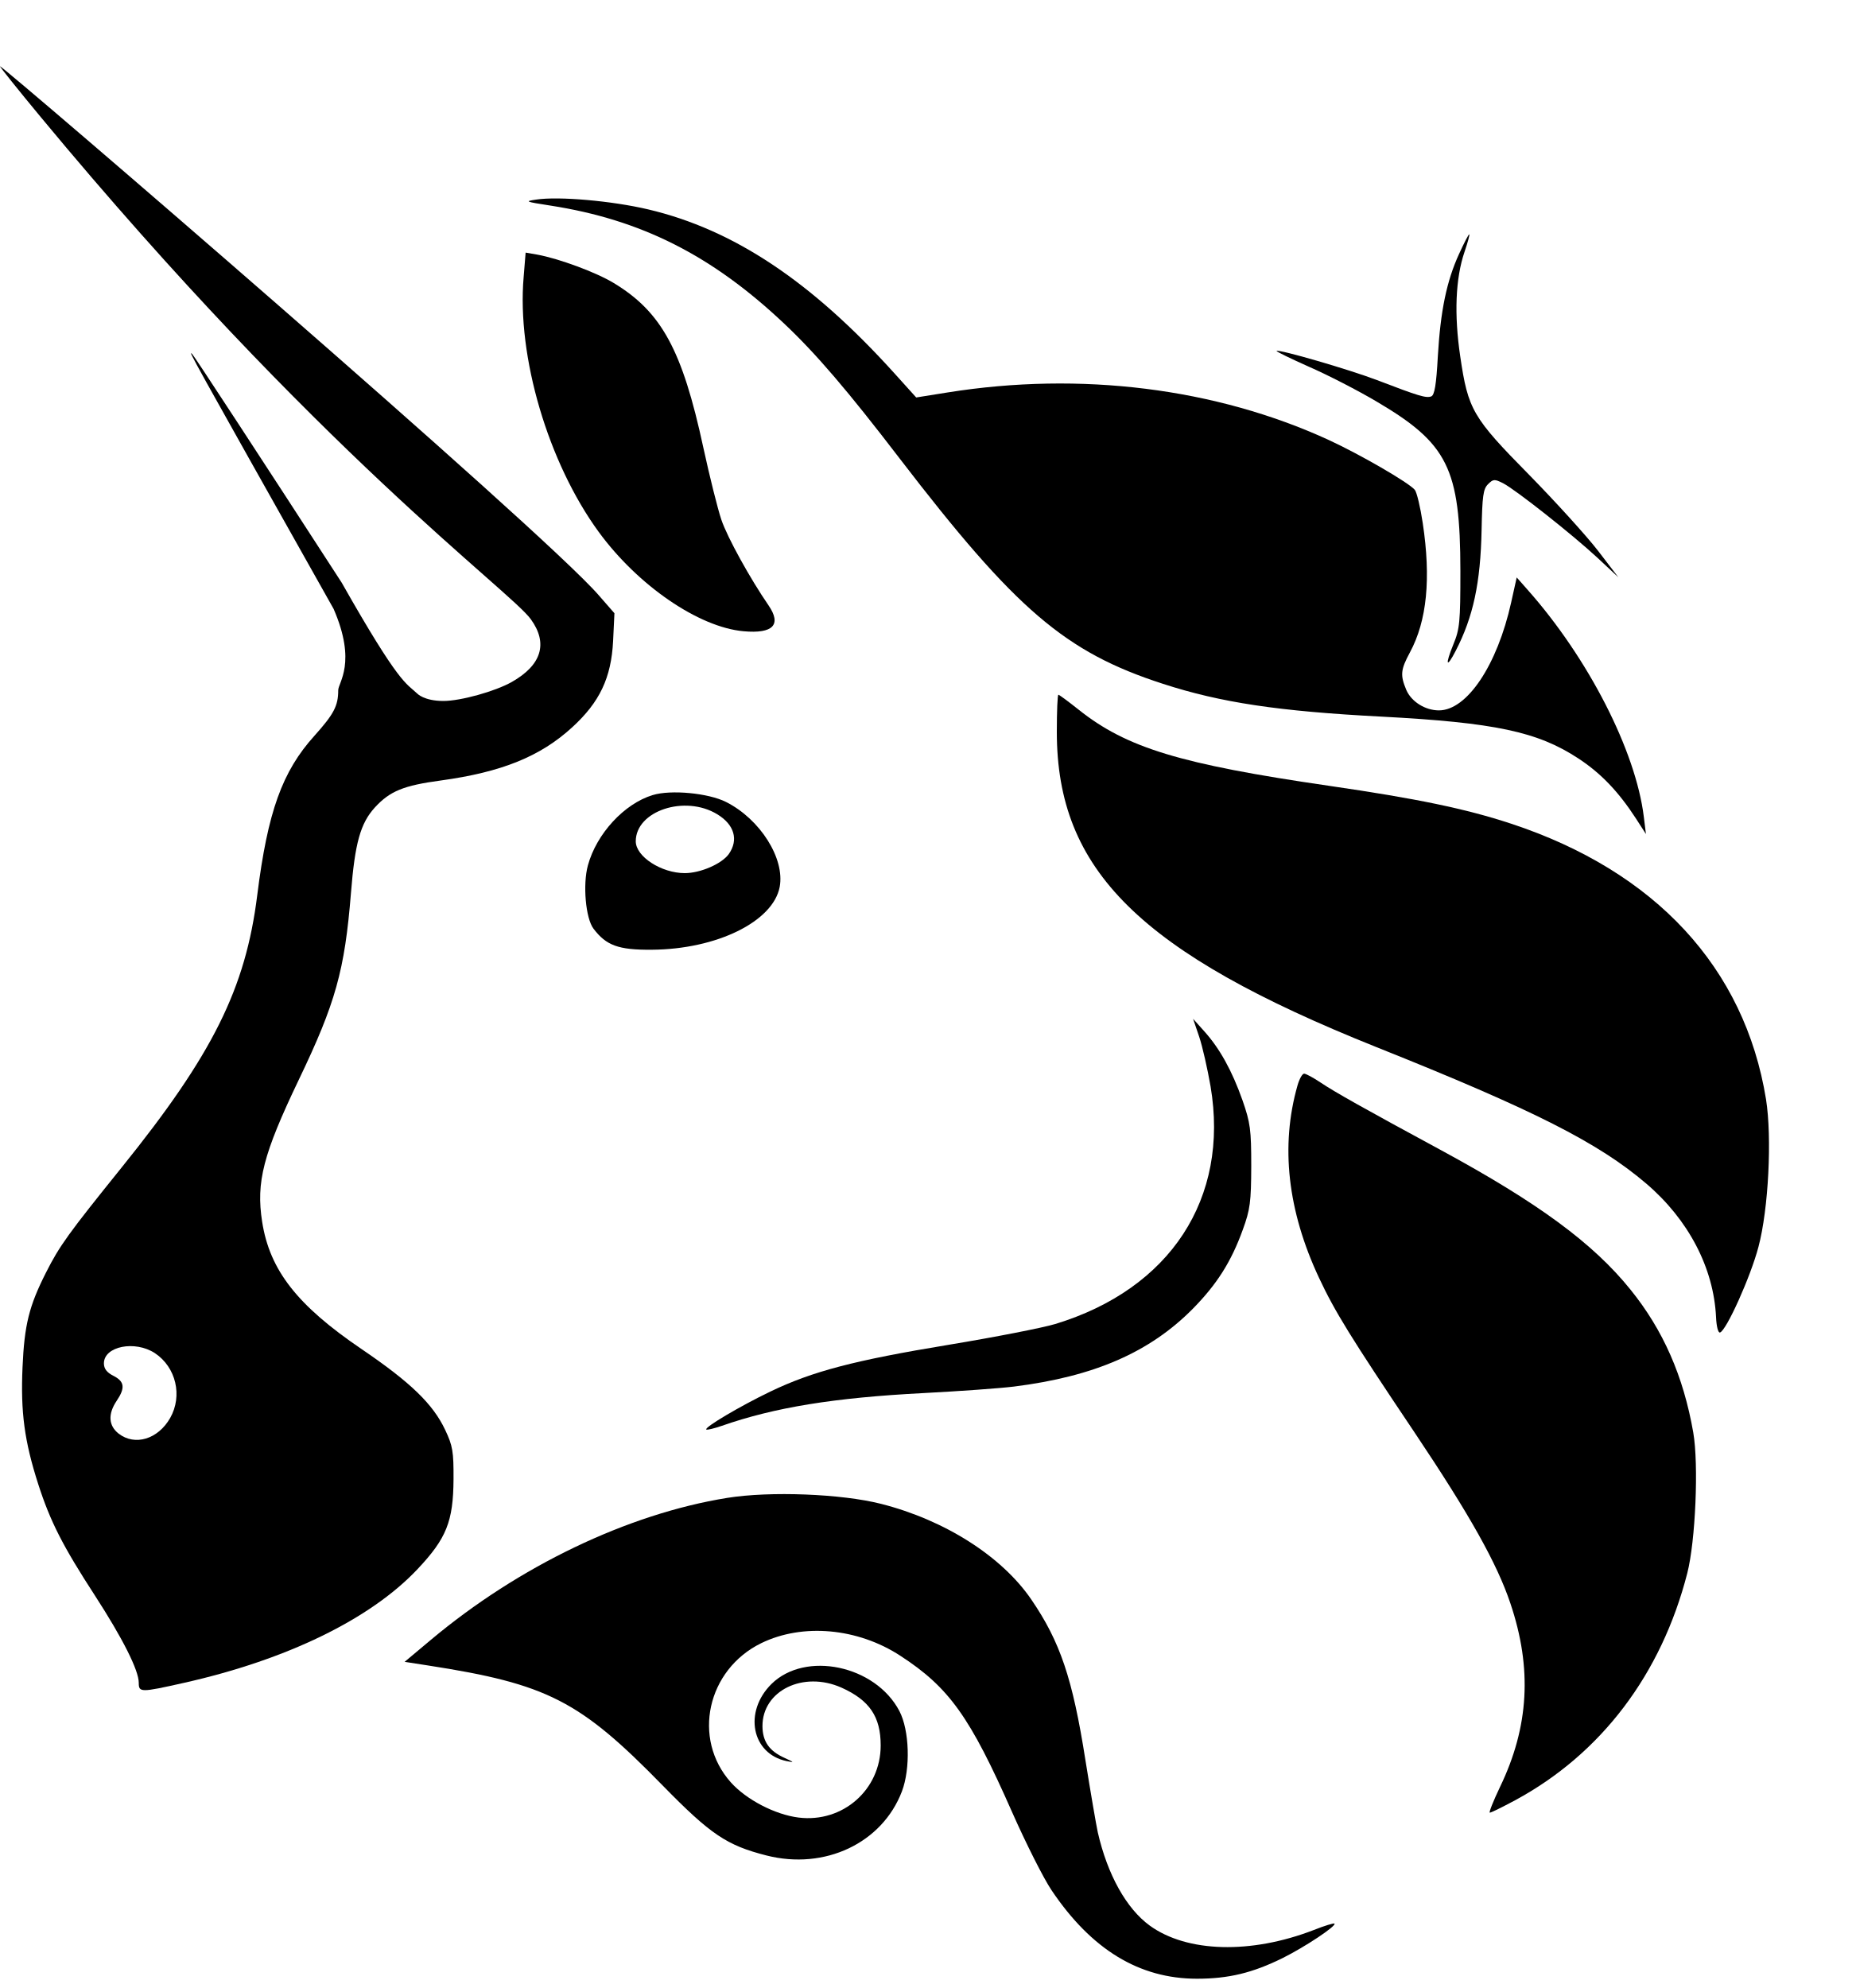
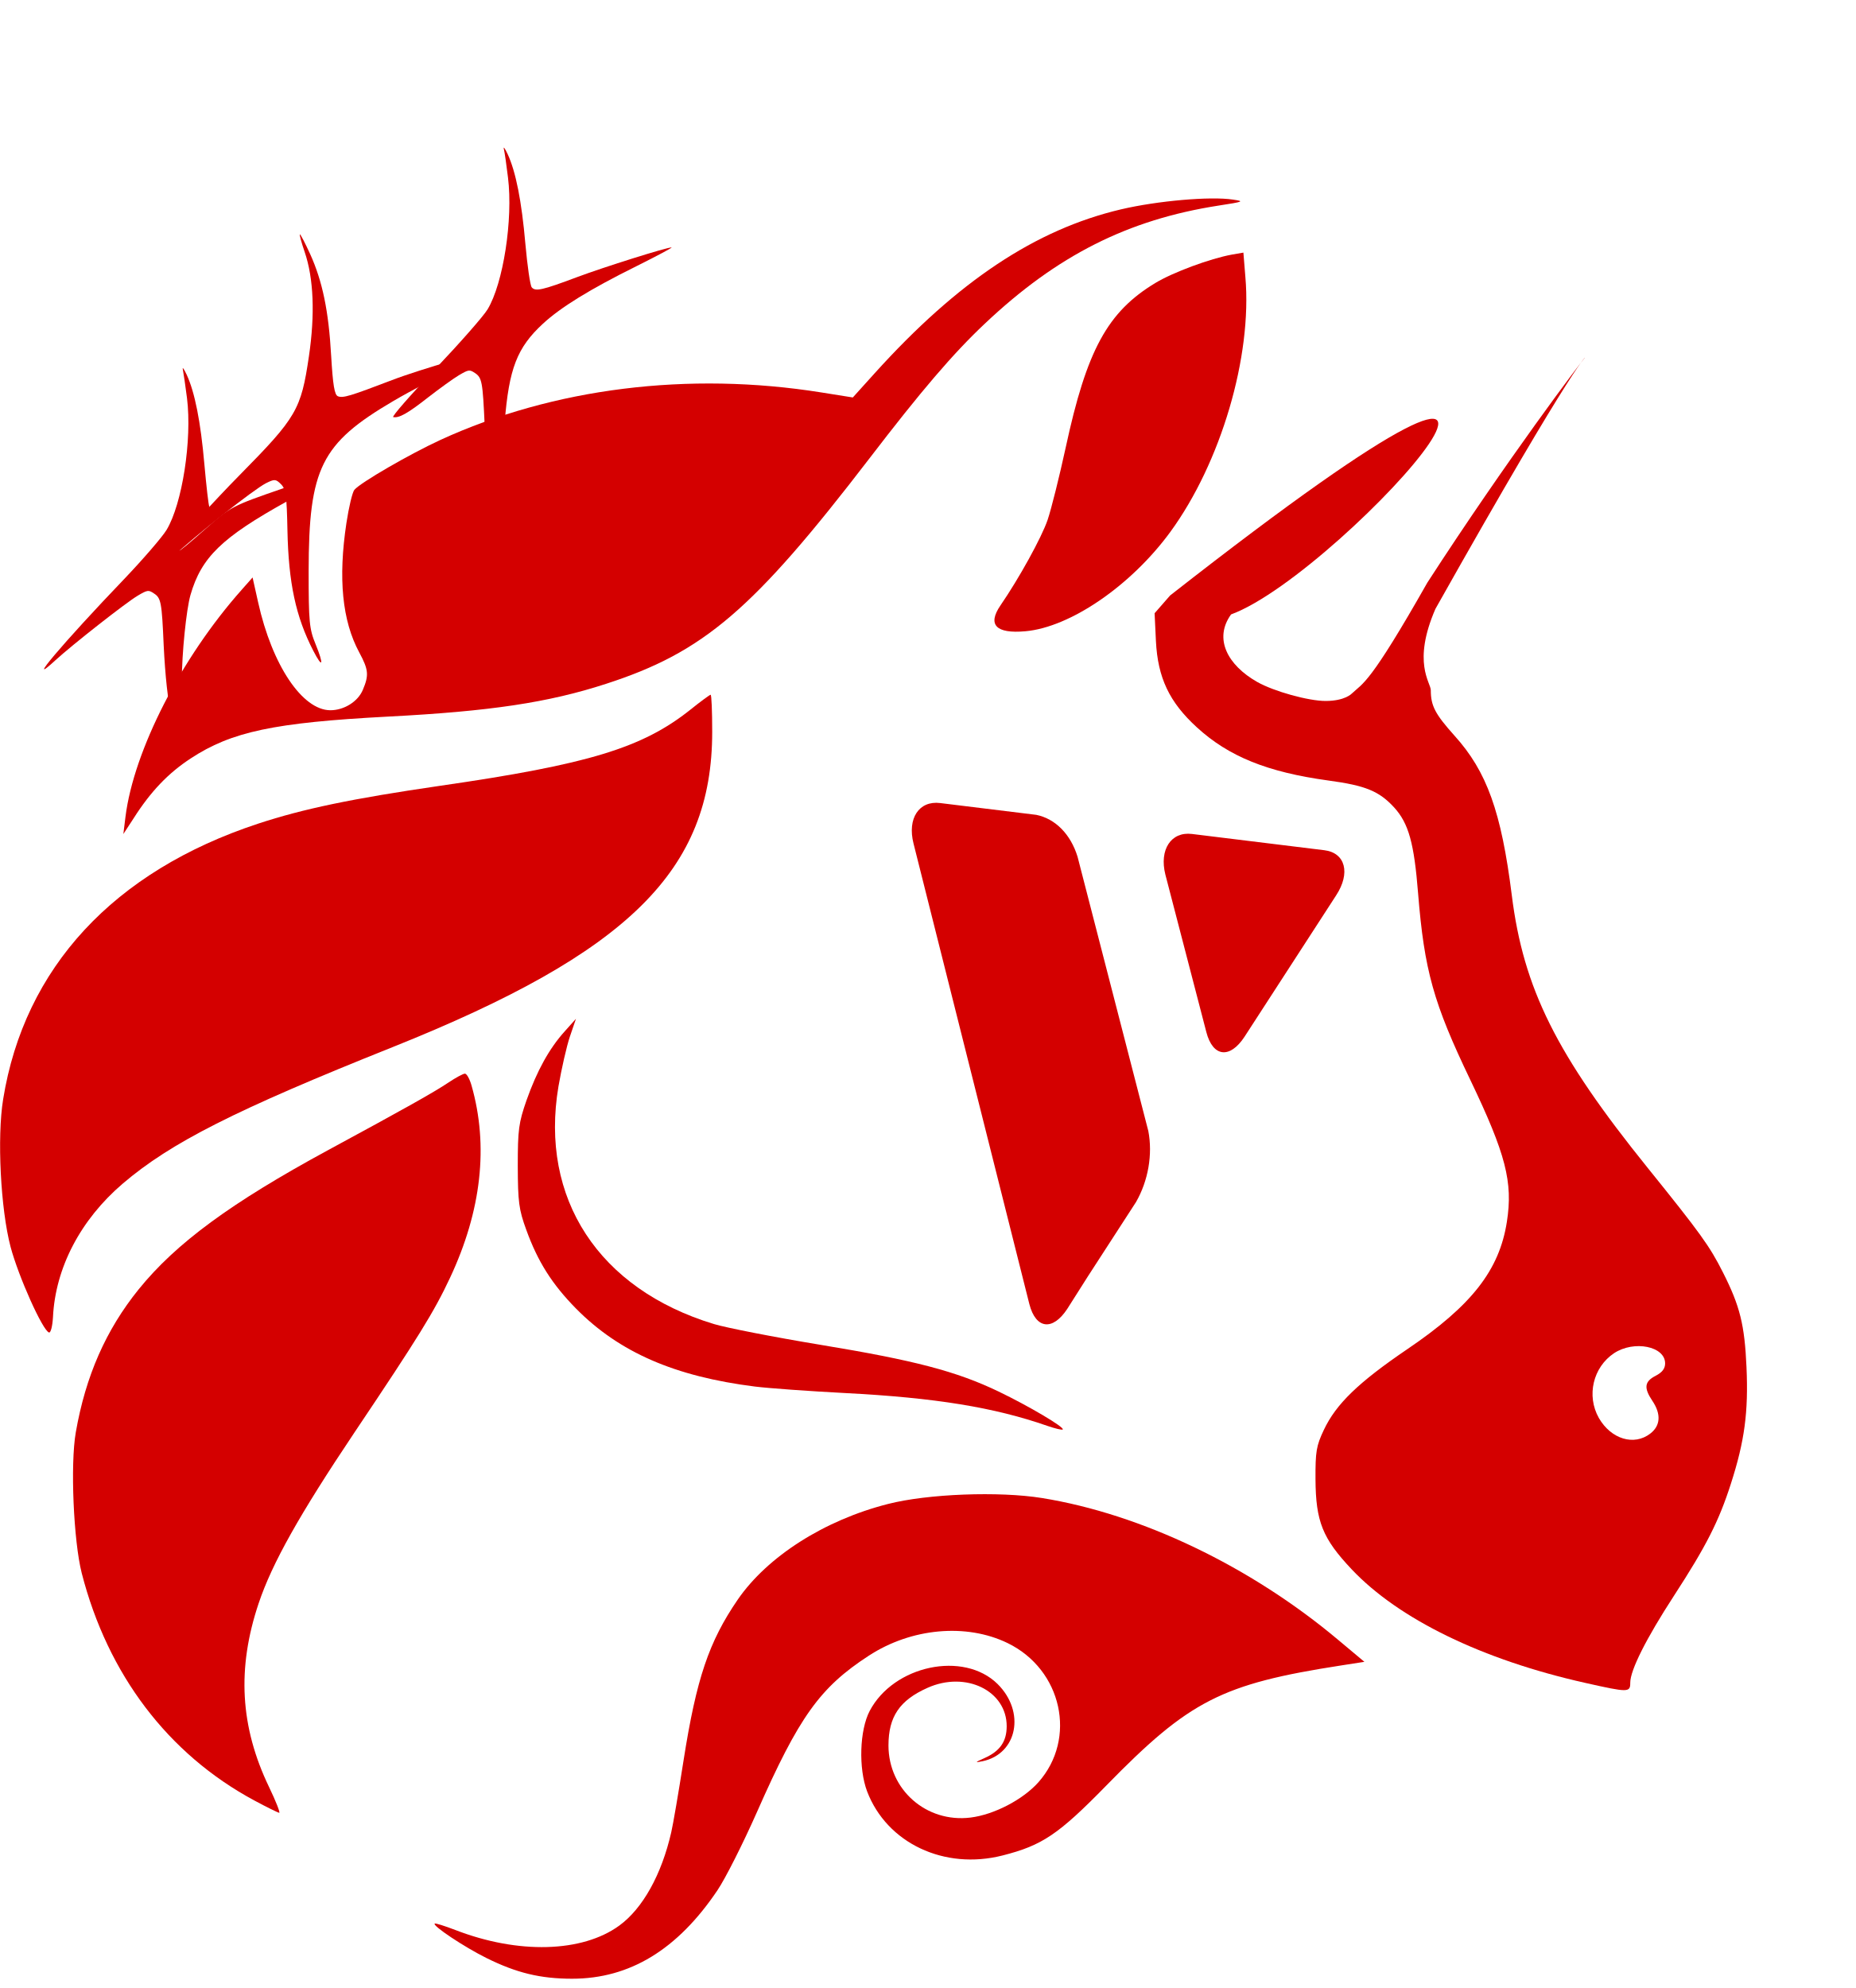
- <svg xmlns="http://www.w3.org/2000/svg" width="14" height="15" viewBox="0 0 14 15" fill="none">
-   <g style="mix-blend-mode:darken">
-     <path d="M4.152 1.551C3.964 1.522 3.956 1.519 4.045 1.506C4.214 1.48 4.615 1.515 4.891 1.58C5.535 1.732 6.121 2.122 6.747 2.815L6.913 2.999L7.151 2.961C8.153 2.801 9.172 2.928 10.024 3.319C10.259 3.427 10.629 3.641 10.675 3.696C10.69 3.714 10.717 3.827 10.735 3.947C10.798 4.365 10.767 4.684 10.638 4.923C10.568 5.053 10.564 5.094 10.611 5.206C10.649 5.294 10.753 5.36 10.857 5.36C11.069 5.36 11.297 5.019 11.402 4.546L11.444 4.357L11.527 4.451C11.983 4.965 12.342 5.665 12.403 6.163L12.419 6.293L12.343 6.175C12.211 5.972 12.078 5.833 11.908 5.722C11.602 5.521 11.279 5.452 10.422 5.407C9.648 5.367 9.21 5.301 8.776 5.16C8.037 4.921 7.665 4.602 6.787 3.458C6.397 2.949 6.157 2.668 5.917 2.442C5.372 1.927 4.837 1.657 4.152 1.551Z" fill="black" />
-     <path d="M10.849 2.686C10.869 2.346 10.915 2.121 11.009 1.916C11.046 1.835 11.08 1.768 11.086 1.768C11.091 1.768 11.075 1.828 11.05 1.901C10.982 2.101 10.971 2.373 11.018 2.69C11.077 3.092 11.111 3.15 11.539 3.584C11.739 3.788 11.972 4.045 12.057 4.155L12.211 4.356L12.057 4.212C11.869 4.037 11.436 3.695 11.341 3.646C11.277 3.614 11.267 3.614 11.228 3.653C11.191 3.689 11.184 3.743 11.179 3.999C11.171 4.398 11.116 4.654 10.984 4.91C10.913 5.048 10.902 5.019 10.966 4.862C11.014 4.746 11.019 4.694 11.019 4.308C11.018 3.533 10.925 3.346 10.382 3.027C10.245 2.946 10.018 2.829 9.878 2.768C9.739 2.706 9.628 2.652 9.632 2.648C9.647 2.633 10.177 2.787 10.39 2.868C10.708 2.99 10.76 3.005 10.799 2.991C10.824 2.981 10.837 2.906 10.849 2.686Z" fill="black" />
-     <path d="M4.517 4.013C4.136 3.491 3.899 2.69 3.951 2.091L3.966 1.906L4.053 1.921C4.217 1.951 4.498 2.055 4.63 2.135C4.991 2.353 5.148 2.64 5.307 3.378C5.354 3.594 5.415 3.839 5.443 3.922C5.488 4.055 5.66 4.366 5.799 4.568C5.899 4.714 5.833 4.783 5.611 4.763C5.272 4.733 4.813 4.418 4.517 4.013Z" fill="black" />
-     <path d="M10.386 7.901C8.602 7.187 7.974 6.567 7.974 5.522C7.974 5.368 7.979 5.242 7.986 5.242C7.992 5.242 8.061 5.293 8.139 5.355C8.501 5.643 8.906 5.766 10.027 5.929C10.688 6.025 11.059 6.102 11.402 6.215C12.49 6.574 13.164 7.302 13.325 8.294C13.371 8.583 13.344 9.123 13.268 9.408C13.209 9.633 13.026 10.039 12.978 10.054C12.964 10.059 12.951 10.008 12.948 9.938C12.93 9.566 12.74 9.203 12.422 8.931C12.06 8.622 11.575 8.376 10.386 7.901Z" fill="black" />
-     <path d="M9.134 8.197C9.111 8.065 9.073 7.896 9.048 7.822L9.002 7.687L9.087 7.782C9.204 7.912 9.296 8.079 9.375 8.302C9.434 8.472 9.441 8.522 9.441 8.798C9.44 9.069 9.433 9.126 9.377 9.279C9.29 9.52 9.182 9.69 9.001 9.874C8.675 10.204 8.256 10.386 7.651 10.462C7.546 10.475 7.24 10.497 6.971 10.511C6.292 10.546 5.845 10.619 5.444 10.759C5.386 10.779 5.335 10.791 5.329 10.786C5.313 10.77 5.587 10.608 5.812 10.5C6.13 10.347 6.447 10.264 7.157 10.147C7.508 10.089 7.87 10.018 7.962 9.99C8.83 9.726 9.277 9.043 9.134 8.197Z" fill="black" />
-     <path d="M9.952 9.641C9.715 9.135 9.66 8.646 9.79 8.19C9.804 8.141 9.826 8.101 9.84 8.101C9.853 8.101 9.909 8.131 9.964 8.168C10.073 8.241 10.292 8.364 10.876 8.68C11.604 9.075 12.02 9.38 12.302 9.73C12.549 10.035 12.702 10.384 12.776 10.808C12.818 11.049 12.793 11.628 12.731 11.87C12.535 12.634 12.08 13.234 11.431 13.584C11.336 13.635 11.251 13.677 11.241 13.677C11.232 13.678 11.267 13.59 11.318 13.483C11.537 13.029 11.562 12.588 11.396 12.097C11.295 11.796 11.089 11.429 10.673 10.808C10.189 10.087 10.071 9.895 9.952 9.641Z" fill="black" />
-     <path d="M3.25 12.374C3.913 11.818 4.736 11.423 5.487 11.302C5.81 11.25 6.349 11.271 6.648 11.347C7.128 11.469 7.558 11.742 7.781 12.068C7.999 12.387 8.093 12.664 8.19 13.282C8.229 13.525 8.271 13.77 8.283 13.825C8.356 14.145 8.499 14.401 8.675 14.529C8.956 14.733 9.439 14.746 9.914 14.562C9.994 14.53 10.064 14.509 10.069 14.514C10.086 14.531 9.847 14.69 9.678 14.774C9.451 14.886 9.271 14.93 9.031 14.93C8.596 14.93 8.235 14.71 7.934 14.262C7.874 14.173 7.741 13.909 7.637 13.674C7.319 12.953 7.162 12.733 6.793 12.493C6.471 12.283 6.056 12.246 5.744 12.398C5.335 12.598 5.22 13.118 5.514 13.448C5.631 13.579 5.848 13.692 6.026 13.714C6.359 13.755 6.645 13.504 6.645 13.17C6.645 12.953 6.561 12.829 6.35 12.734C6.061 12.605 5.752 12.756 5.753 13.025C5.754 13.14 5.804 13.212 5.92 13.264C5.994 13.298 5.996 13.3 5.935 13.288C5.671 13.233 5.609 12.916 5.821 12.706C6.077 12.454 6.605 12.565 6.786 12.91C6.862 13.055 6.871 13.343 6.805 13.517C6.656 13.907 6.223 14.112 5.783 14C5.484 13.924 5.362 13.842 5.001 13.473C4.374 12.831 4.131 12.706 3.227 12.566L3.053 12.539L3.25 12.374Z" fill="black" />
-     <path fill-rule="evenodd" clip-rule="evenodd" d="M0.308 0.884C2.402 3.41 3.845 4.452 4.005 4.672C4.137 4.854 4.087 5.018 3.861 5.146C3.735 5.217 3.475 5.289 3.346 5.289C3.199 5.289 3.148 5.233 3.148 5.233C3.063 5.153 3.015 5.167 2.578 4.396C1.972 3.46 1.464 2.684 1.45 2.671C1.418 2.641 1.419 2.642 2.517 4.594C2.694 5.001 2.552 5.15 2.552 5.208C2.552 5.326 2.519 5.388 2.373 5.551C2.129 5.821 2.02 6.125 1.941 6.754C1.853 7.459 1.605 7.957 0.917 8.81C0.515 9.309 0.449 9.4 0.347 9.602C0.219 9.855 0.184 9.997 0.17 10.316C0.155 10.655 0.184 10.873 0.288 11.197C0.379 11.48 0.474 11.666 0.717 12.04C0.926 12.363 1.047 12.603 1.047 12.697C1.047 12.771 1.061 12.771 1.386 12.698C2.163 12.524 2.794 12.217 3.149 11.841C3.369 11.608 3.42 11.48 3.422 11.161C3.423 10.953 3.416 10.909 3.359 10.789C3.267 10.594 3.099 10.431 2.728 10.179C2.243 9.85 2.035 9.584 1.978 9.219C1.931 8.919 1.986 8.708 2.254 8.148C2.532 7.569 2.601 7.322 2.648 6.739C2.678 6.362 2.719 6.213 2.828 6.093C2.942 5.969 3.044 5.927 3.326 5.889C3.785 5.826 4.077 5.708 4.317 5.488C4.525 5.298 4.612 5.114 4.626 4.837L4.636 4.627L4.519 4.493C4.098 4.004 0.026 0.5 0 0.5C-0.005 0.5 0.133 0.673 0.308 0.884ZM1.284 10.699C1.379 10.531 1.328 10.316 1.169 10.21C1.018 10.111 0.784 10.158 0.784 10.287C0.784 10.327 0.806 10.356 0.856 10.381C0.94 10.424 0.946 10.472 0.88 10.57C0.813 10.67 0.819 10.757 0.895 10.817C1.018 10.912 1.192 10.86 1.284 10.699Z" fill="black" />
-     <path fill-rule="evenodd" clip-rule="evenodd" d="M4.925 5.999C4.71 6.064 4.501 6.291 4.436 6.529C4.396 6.674 4.419 6.929 4.478 7.007C4.574 7.134 4.666 7.168 4.917 7.166C5.407 7.163 5.833 6.954 5.883 6.692C5.923 6.478 5.736 6.181 5.478 6.051C5.345 5.984 5.062 5.957 4.925 5.999ZM5.499 6.444C5.574 6.337 5.541 6.222 5.412 6.144C5.168 5.995 4.797 6.118 4.797 6.348C4.797 6.463 4.99 6.588 5.167 6.588C5.285 6.588 5.446 6.518 5.499 6.444Z" fill="black" />
+ <svg xmlns="http://www.w3.org/2000/svg" width="14" height="15" viewBox="0 0 14 15" fill="none" version="1.1" id="svg22">
+   <defs id="defs26" />
+   <g style="mix-blend-mode:darken;fill:#d40000;fill-opacity:1" id="g20" transform="matrix(-1,0,0,1,13.34776,0)">
+     <path d="M 4.152,1.551 C 3.964,1.522 3.956,1.519 4.045,1.506 4.214,1.48 4.615,1.515 4.891,1.58 5.535,1.732 6.121,2.122 6.747,2.815 l 0.166,0.184 0.238,-0.038 C 8.153,2.801 9.172,2.928 10.024,3.319 c 0.234,0.108 0.604,0.322 0.65,0.377 0.015,0.018 0.042,0.131 0.06,0.251 0.063,0.417 0.032,0.737 -0.097,0.976 -0.07,0.13 -0.074,0.171 -0.027,0.282 0.037,0.089 0.142,0.154 0.245,0.154 0.212,-2.9e-4 0.44,-0.341 0.545,-0.814 l 0.042,-0.188 0.083,0.094 c 0.456,0.513 0.814,1.214 0.876,1.712 l 0.016,0.13 -0.077,-0.118 C 12.211,5.972 12.078,5.833 11.908,5.722 11.602,5.521 11.279,5.452 10.422,5.407 9.648,5.367 9.21,5.301 8.776,5.16 8.037,4.921 7.665,4.602 6.787,3.458 6.397,2.949 6.157,2.668 5.917,2.442 5.372,1.927 4.837,1.657 4.152,1.551 Z" fill="#000000" id="path2" style="fill:#d40000;fill-opacity:1" />
+     <path d="m 10.849,2.686 c 0.019,-0.341 0.066,-0.565 0.159,-0.77 0.037,-0.081 0.072,-0.148 0.077,-0.148 0.005,0 -0.011,0.06 -0.036,0.133 -0.068,0.199 -0.079,0.471 -0.032,0.788 0.059,0.402 0.093,0.46 0.521,0.894 0.201,0.204 0.434,0.461 0.518,0.571 L 12.211,4.356 12.057,4.212 C 11.869,4.037 11.436,3.695 11.341,3.646 11.277,3.614 11.267,3.614 11.228,3.653 11.191,3.689 11.184,3.743 11.179,3.999 11.171,4.398 11.116,4.654 10.984,4.91 10.913,5.048 10.902,5.019 10.966,4.862 11.014,4.746 11.019,4.694 11.019,4.308 11.018,3.533 10.925,3.346 10.382,3.027 10.245,2.946 10.018,2.829 9.878,2.768 9.739,2.706 9.628,2.652 9.632,2.648 c 0.015,-0.015 0.545,0.138 0.758,0.22 0.317,0.121 0.369,0.137 0.408,0.122 0.026,-0.01 0.038,-0.085 0.051,-0.304 z" fill="#000000" id="path4" style="fill:#d40000;fill-opacity:1" />
+     <path d="M 4.517,4.013 C 4.136,3.491 3.899,2.69 3.951,2.091 L 3.966,1.906 4.053,1.921 C 4.217,1.951 4.498,2.055 4.63,2.135 4.991,2.353 5.148,2.64 5.307,3.378 5.354,3.594 5.415,3.839 5.443,3.922 5.488,4.055 5.66,4.366 5.799,4.568 5.899,4.714 5.833,4.783 5.611,4.763 5.272,4.733 4.813,4.418 4.517,4.013 Z" fill="#000000" id="path6" style="fill:#d40000;fill-opacity:1" />
+     <path d="M 10.386,7.901 C 8.602,7.187 7.974,6.567 7.974,5.522 c 0,-0.154 0.005,-0.28 0.012,-0.28 0.006,0 0.076,0.051 0.153,0.113 0.362,0.288 0.767,0.412 1.888,0.574 0.66,0.096 1.031,0.173 1.374,0.286 1.089,0.359 1.763,1.087 1.923,2.079 0.047,0.288 0.019,0.829 -0.056,1.114 -0.06,0.225 -0.242,0.631 -0.29,0.646 -0.013,0.004 -0.026,-0.047 -0.03,-0.116 C 12.93,9.566 12.74,9.203 12.422,8.931 12.06,8.622 11.575,8.376 10.386,7.901 Z" fill="#000000" id="path8" style="fill:#d40000;fill-opacity:1" />
+     <path d="M 9.134,8.197 C 9.111,8.065 9.073,7.896 9.048,7.822 L 9.002,7.687 9.087,7.782 C 9.204,7.912 9.296,8.079 9.375,8.302 9.434,8.472 9.441,8.522 9.441,8.798 9.44,9.069 9.433,9.126 9.377,9.279 9.29,9.52 9.182,9.69 9.001,9.874 8.675,10.204 8.256,10.386 7.651,10.462 7.546,10.475 7.24,10.497 6.971,10.511 6.292,10.546 5.845,10.619 5.444,10.759 5.386,10.779 5.335,10.791 5.329,10.786 5.313,10.77 5.587,10.608 5.812,10.5 6.13,10.347 6.447,10.264 7.157,10.147 7.508,10.089 7.87,10.018 7.962,9.99 8.83,9.726 9.277,9.043 9.134,8.197 Z" fill="#000000" id="path10" style="fill:#d40000;fill-opacity:1" />
+     <path d="M 9.952,9.641 C 9.715,9.135 9.66,8.646 9.79,8.19 9.804,8.141 9.826,8.101 9.84,8.101 c 0.013,0 0.069,0.03 0.124,0.067 0.109,0.073 0.328,0.196 0.912,0.512 0.728,0.395 1.144,0.7 1.426,1.049 0.247,0.306 0.4,0.654 0.474,1.079 0.042,0.24 0.017,0.819 -0.045,1.062 -0.196,0.764 -0.651,1.364 -1.3,1.714 -0.095,0.051 -0.18,0.093 -0.19,0.094 -0.009,2e-4 0.025,-0.087 0.077,-0.195 0.218,-0.454 0.243,-0.895 0.078,-1.386 C 11.295,11.796 11.089,11.429 10.673,10.808 10.189,10.087 10.071,9.895 9.952,9.641 Z" fill="#000000" id="path12" style="fill:#d40000;fill-opacity:1" />
+     <path d="m 3.25,12.374 c 0.662,-0.556 1.486,-0.95 2.236,-1.071 0.323,-0.052 0.862,-0.032 1.162,0.045 0.48,0.122 0.909,0.396 1.133,0.721 0.218,0.318 0.312,0.596 0.409,1.213 0.038,0.244 0.08,0.488 0.093,0.543 0.073,0.32 0.216,0.576 0.392,0.704 0.28,0.204 0.763,0.217 1.238,0.033 0.081,-0.031 0.151,-0.053 0.155,-0.048 0.017,0.017 -0.222,0.176 -0.391,0.26 C 9.451,14.886 9.271,14.93 9.031,14.93 8.596,14.93 8.235,14.71 7.934,14.262 7.874,14.173 7.741,13.909 7.637,13.674 7.319,12.953 7.162,12.733 6.793,12.493 6.471,12.283 6.056,12.246 5.744,12.398 c -0.41,0.2 -0.524,0.72 -0.231,1.05 0.117,0.131 0.334,0.244 0.512,0.266 0.333,0.041 0.619,-0.21 0.619,-0.544 0,-0.217 -0.084,-0.341 -0.295,-0.435 -0.288,-0.129 -0.598,0.022 -0.597,0.291 6.4e-4,0.115 0.051,0.187 0.167,0.239 0.074,0.033 0.076,0.036 0.015,0.024 C 5.671,13.233 5.609,12.916 5.821,12.706 6.077,12.454 6.605,12.565 6.786,12.91 6.862,13.055 6.871,13.343 6.805,13.517 6.656,13.907 6.223,14.112 5.783,14 5.484,13.924 5.362,13.842 5.001,13.473 4.374,12.831 4.131,12.706 3.227,12.566 L 3.053,12.539 Z" fill="#000000" id="path14" style="fill:#d40000;fill-opacity:1" />
+     <path fill-rule="evenodd" clip-rule="evenodd" d="M 4.059,4.636 C 4.191,4.818 4.087,5.018 3.861,5.146 3.735,5.217 3.475,5.289 3.346,5.289 3.199,5.289 3.148,5.233 3.148,5.233 3.063,5.153 3.015,5.167 2.578,4.396 1.972,3.46 1.41,2.72 1.396,2.707 1.364,2.677 1.419,2.642 2.517,4.594 2.694,5.001 2.552,5.15 2.552,5.208 2.552,5.326 2.519,5.388 2.373,5.551 2.129,5.821 2.02,6.125 1.941,6.754 1.853,7.459 1.605,7.957 0.917,8.81 0.515,9.309 0.449,9.4 0.347,9.602 0.219,9.855 0.184,9.997 0.17,10.316 c -0.015,0.338 0.014,0.557 0.118,0.88 0.091,0.283 0.186,0.47 0.429,0.844 0.21,0.323 0.33,0.562 0.33,0.656 0,0.075 0.014,0.075 0.339,0.002 0.777,-0.174 1.408,-0.481 1.763,-0.857 0.22,-0.233 0.271,-0.361 0.273,-0.68 C 3.423,10.953 3.416,10.909 3.359,10.789 3.267,10.594 3.099,10.431 2.728,10.179 2.243,9.85 2.035,9.584 1.978,9.219 1.931,8.919 1.986,8.708 2.254,8.148 2.532,7.569 2.601,7.322 2.648,6.739 2.678,6.362 2.719,6.213 2.828,6.093 2.942,5.969 3.044,5.927 3.326,5.889 3.785,5.826 4.077,5.708 4.317,5.488 4.525,5.298 4.612,5.114 4.626,4.837 L 4.636,4.627 4.519,4.493 C 0.788,1.57 3.195,4.318 4.059,4.636 Z M 1.284,10.699 C 1.379,10.531 1.328,10.316 1.169,10.21 1.018,10.111 0.784,10.158 0.784,10.287 c 0,0.04 0.022,0.068 0.072,0.094 0.084,0.043 0.09,0.091 0.024,0.189 -0.067,0.1 -0.061,0.187 0.015,0.246 0.123,0.096 0.297,0.043 0.389,-0.117 z" fill="#000000" id="path16" style="fill:#d40000;fill-opacity:1" />
  </g>
+   <g style="fill:#d40000" transform="matrix(0.02843456,0.015408,-0.01537846,0.04329991,-0.6742119,-6.871518)" id="g916">
+     <path style="fill:#d40000;fill-opacity:1;stroke-width:0.543" class="st1" d="m 441.881,181.31 c 3.406,3.128 7.36,2.085 8.855,-2.335 l 9.213,-27.912 c 1.495,-4.421 -1.289,-6.971 -6.19,-5.679 l -30.742,8.107 c -4.845,1.278 -6.071,4.886 -2.721,8.028 z m -17.876,53.772 c 3.406,3.128 7.304,2.1 8.799,-2.32 l 2.014,-6.359 4.839,-14.68 c 1.044,-4.09 -0.024,-8.311 -2.879,-11.373 l -37.421,-34.474 c -3.305,-2.731 -7.911,-3.794 -12.485,-2.853 l -22.333,5.889 c -4.901,1.292 -6.139,4.851 -2.721,8.028 z" id="path914" />
+   </g>
+   <rect style="fill:#000000;fill-opacity:0" id="rect863" width="6.831" height="1.988" x="6.777" y="0.651" />
+   <rect style="fill:#000000;fill-opacity:0" id="rect865" width="2.982" height="1.88" x="10.319" y="0.398" />
+   <rect style="fill:#000000;fill-opacity:0;stroke-width:2.732" id="rect867" width="2.458" height="1.627" x="10.97" y="1.518" />
+   <rect style="fill:#000000;fill-opacity:0" id="rect871" width="2.024" height="3.578" x="4.572" y="2.892" />
+   <rect style="fill:#000000;fill-opacity:0" id="rect873" width="3.054" height="1.211" x="4.373" y="0.416" />
+   <path style="fill:#000000;fill-opacity:0;stroke-width:0.018" d="m 12.114,12.723 c -0.03,-0.008 -0.131,-0.033 -0.226,-0.055 -0.532,-0.125 -1.04,-0.338 -1.382,-0.582 -0.213,-0.151 -0.423,-0.374 -0.5,-0.53 -0.061,-0.125 -0.061,-0.125 -0.061,-0.387 0,-0.263 4.6e-6,-0.263 0.062,-0.389 0.081,-0.164 0.247,-0.328 0.553,-0.546 0.531,-0.377 0.712,-0.584 0.791,-0.901 C 11.441,8.977 11.4,8.785 11.094,8.123 10.827,7.546 10.773,7.353 10.713,6.769 10.667,6.325 10.633,6.207 10.512,6.079 10.398,5.96 10.316,5.927 9.991,5.874 9.526,5.798 9.233,5.669 9,5.437 8.815,5.251 8.726,5.025 8.726,4.731 8.726,4.634 8.731,4.622 8.808,4.532 8.997,4.313 9.839,3.549 11.184,2.375 c 1.181,-1.031 2.041,-1.768 2.051,-1.758 0.008,0.008 -0.442,0.549 -0.765,0.919 -0.855,0.979 -1.731,1.861 -2.767,2.786 -0.378,0.337 -0.434,0.406 -0.434,0.54 -3.034e-4,0.107 0.048,0.182 0.166,0.26 0.155,0.102 0.355,0.161 0.549,0.163 l 0.164,0.001 0.085,-0.069 c 0.088,-0.072 0.27,-0.334 0.448,-0.645 0.13,-0.227 0.995,-1.556 1.005,-1.546 0.004,0.004 -0.189,0.359 -0.429,0.787 -0.241,0.428 -0.453,0.825 -0.473,0.882 -0.047,0.136 -0.06,0.283 -0.034,0.383 0.012,0.045 0.028,0.119 0.036,0.165 0.02,0.11 0.05,0.163 0.172,0.304 0.248,0.287 0.353,0.57 0.433,1.166 0.106,0.782 0.334,1.236 1.112,2.205 0.287,0.357 0.396,0.514 0.491,0.702 0.144,0.287 0.165,0.39 0.166,0.816 5.6e-4,0.349 -0.001,0.369 -0.056,0.57 -0.104,0.383 -0.182,0.55 -0.495,1.049 -0.2,0.32 -0.297,0.508 -0.315,0.614 -0.011,0.066 -0.016,0.071 -0.069,0.07 -0.031,-8.96e-4 -0.082,-0.008 -0.111,-0.016 z m 0.287,-1.869 c 0.124,-0.052 0.151,-0.161 0.073,-0.295 -0.053,-0.091 -0.047,-0.13 0.027,-0.174 0.059,-0.035 0.082,-0.084 0.064,-0.139 -0.033,-0.105 -0.291,-0.123 -0.415,-0.028 -0.221,0.169 -0.162,0.565 0.095,0.643 0.071,0.021 0.089,0.021 0.156,-0.007 z" id="path875" />
+   <path style="fill:#000000;fill-opacity:0;stroke-width:0.018" d="m 12.114,12.723 c -0.03,-0.008 -0.131,-0.033 -0.226,-0.055 -0.532,-0.125 -1.04,-0.338 -1.382,-0.582 -0.213,-0.151 -0.423,-0.374 -0.5,-0.53 -0.061,-0.125 -0.061,-0.125 -0.061,-0.387 0,-0.263 4.6e-6,-0.263 0.062,-0.389 0.081,-0.164 0.247,-0.328 0.553,-0.546 0.531,-0.377 0.712,-0.584 0.791,-0.901 C 11.441,8.977 11.4,8.785 11.094,8.123 10.827,7.546 10.773,7.353 10.713,6.769 10.667,6.325 10.633,6.207 10.512,6.079 10.398,5.96 10.316,5.927 9.991,5.874 9.526,5.798 9.233,5.669 9,5.437 8.815,5.251 8.726,5.025 8.726,4.731 8.726,4.634 8.731,4.622 8.808,4.532 8.997,4.313 9.839,3.549 11.184,2.375 c 1.181,-1.031 2.041,-1.768 2.051,-1.758 0.008,0.008 -0.442,0.549 -0.765,0.919 -0.855,0.979 -1.731,1.861 -2.767,2.786 -0.378,0.337 -0.434,0.406 -0.434,0.54 -3.034e-4,0.107 0.048,0.182 0.166,0.26 0.155,0.102 0.355,0.161 0.549,0.163 l 0.164,0.001 0.085,-0.069 c 0.088,-0.072 0.27,-0.334 0.448,-0.645 0.13,-0.227 0.995,-1.556 1.005,-1.546 0.004,0.004 -0.189,0.359 -0.429,0.787 -0.241,0.428 -0.453,0.825 -0.473,0.882 -0.047,0.136 -0.06,0.283 -0.034,0.383 0.012,0.045 0.028,0.119 0.036,0.165 0.02,0.11 0.05,0.163 0.172,0.304 0.248,0.287 0.353,0.57 0.433,1.166 0.106,0.782 0.334,1.236 1.112,2.205 0.287,0.357 0.396,0.514 0.491,0.702 0.144,0.287 0.165,0.39 0.166,0.816 5.6e-4,0.349 -0.001,0.369 -0.056,0.57 -0.104,0.383 -0.182,0.55 -0.495,1.049 -0.2,0.32 -0.297,0.508 -0.315,0.614 -0.011,0.066 -0.016,0.071 -0.069,0.07 -0.031,-8.96e-4 -0.082,-0.008 -0.111,-0.016 z m 0.287,-1.869 c 0.124,-0.052 0.151,-0.161 0.073,-0.295 -0.053,-0.091 -0.047,-0.13 0.027,-0.174 0.059,-0.035 0.082,-0.084 0.064,-0.139 -0.033,-0.105 -0.291,-0.123 -0.415,-0.028 -0.221,0.169 -0.162,0.565 0.095,0.643 0.071,0.021 0.089,0.021 0.156,-0.007 z" id="path877" />
+   <path style="fill:#000000;fill-opacity:0;stroke-width:0.018" d="m 12.114,12.723 c -0.03,-0.008 -0.131,-0.033 -0.226,-0.055 -0.532,-0.125 -1.04,-0.338 -1.382,-0.582 -0.213,-0.151 -0.423,-0.374 -0.5,-0.53 -0.061,-0.125 -0.061,-0.125 -0.061,-0.387 0,-0.263 4.6e-6,-0.263 0.062,-0.389 0.081,-0.164 0.247,-0.328 0.553,-0.546 0.531,-0.377 0.712,-0.584 0.791,-0.901 C 11.441,8.977 11.4,8.785 11.094,8.123 10.827,7.546 10.773,7.353 10.713,6.769 10.667,6.325 10.633,6.207 10.512,6.079 10.398,5.96 10.316,5.927 9.991,5.874 9.526,5.798 9.233,5.669 9,5.437 8.815,5.251 8.726,5.025 8.726,4.731 8.726,4.634 8.731,4.622 8.808,4.532 8.997,4.313 9.839,3.549 11.184,2.375 c 1.181,-1.031 2.041,-1.768 2.051,-1.758 0.008,0.008 -0.442,0.549 -0.765,0.919 -0.855,0.979 -1.731,1.861 -2.767,2.786 -0.378,0.337 -0.434,0.406 -0.434,0.54 -3.034e-4,0.107 0.048,0.182 0.166,0.26 0.155,0.102 0.355,0.161 0.549,0.163 l 0.164,0.001 0.085,-0.069 c 0.088,-0.072 0.27,-0.334 0.448,-0.645 0.13,-0.227 0.995,-1.556 1.005,-1.546 0.004,0.004 -0.189,0.359 -0.429,0.787 -0.241,0.428 -0.453,0.825 -0.473,0.882 -0.047,0.136 -0.06,0.283 -0.034,0.383 0.012,0.045 0.028,0.119 0.036,0.165 0.02,0.11 0.05,0.163 0.172,0.304 0.248,0.287 0.353,0.57 0.433,1.166 0.106,0.782 0.334,1.236 1.112,2.205 0.287,0.357 0.396,0.514 0.491,0.702 0.144,0.287 0.165,0.39 0.166,0.816 5.6e-4,0.349 -0.001,0.369 -0.056,0.57 -0.104,0.383 -0.182,0.55 -0.495,1.049 -0.2,0.32 -0.297,0.508 -0.315,0.614 -0.011,0.066 -0.016,0.071 -0.069,0.07 -0.031,-8.96e-4 -0.082,-0.008 -0.111,-0.016 z m 0.287,-1.869 c 0.124,-0.052 0.151,-0.161 0.073,-0.295 -0.053,-0.091 -0.047,-0.13 0.027,-0.174 0.059,-0.035 0.082,-0.084 0.064,-0.139 -0.033,-0.105 -0.291,-0.123 -0.415,-0.028 -0.221,0.169 -0.162,0.565 0.095,0.643 0.071,0.021 0.089,0.021 0.156,-0.007 z" id="path879" />
+   <path style="fill:#000000;fill-opacity:0;stroke-width:0.018" d="m 12.114,12.723 c -0.03,-0.008 -0.131,-0.033 -0.226,-0.055 -0.532,-0.125 -1.04,-0.338 -1.382,-0.582 -0.213,-0.151 -0.423,-0.374 -0.5,-0.53 -0.061,-0.125 -0.061,-0.125 -0.061,-0.387 0,-0.263 4.6e-6,-0.263 0.062,-0.389 0.081,-0.164 0.247,-0.328 0.553,-0.546 0.531,-0.377 0.712,-0.584 0.791,-0.901 C 11.441,8.977 11.4,8.785 11.094,8.123 10.827,7.546 10.773,7.353 10.713,6.769 10.667,6.325 10.633,6.207 10.512,6.079 10.398,5.96 10.316,5.927 9.991,5.874 9.526,5.798 9.233,5.669 9,5.437 8.815,5.251 8.726,5.025 8.726,4.731 8.726,4.634 8.731,4.622 8.808,4.532 8.997,4.313 9.839,3.549 11.184,2.375 c 1.181,-1.031 2.041,-1.768 2.051,-1.758 0.008,0.008 -0.442,0.549 -0.765,0.919 -0.855,0.979 -1.731,1.861 -2.767,2.786 -0.378,0.337 -0.434,0.406 -0.434,0.54 -3.034e-4,0.107 0.048,0.182 0.166,0.26 0.155,0.102 0.355,0.161 0.549,0.163 l 0.164,0.001 0.085,-0.069 c 0.088,-0.072 0.27,-0.334 0.448,-0.645 0.13,-0.227 0.995,-1.556 1.005,-1.546 0.004,0.004 -0.189,0.359 -0.429,0.787 -0.241,0.428 -0.453,0.825 -0.473,0.882 -0.047,0.136 -0.06,0.283 -0.034,0.383 0.012,0.045 0.028,0.119 0.036,0.165 0.02,0.11 0.05,0.163 0.172,0.304 0.248,0.287 0.353,0.57 0.433,1.166 0.106,0.782 0.334,1.236 1.112,2.205 0.287,0.357 0.396,0.514 0.491,0.702 0.144,0.287 0.165,0.39 0.166,0.816 5.6e-4,0.349 -0.001,0.369 -0.056,0.57 -0.104,0.383 -0.182,0.55 -0.495,1.049 -0.2,0.32 -0.297,0.508 -0.315,0.614 -0.011,0.066 -0.016,0.071 -0.069,0.07 -0.031,-8.96e-4 -0.082,-0.008 -0.111,-0.016 z m 0.287,-1.869 c 0.124,-0.052 0.151,-0.161 0.073,-0.295 -0.053,-0.091 -0.047,-0.13 0.027,-0.174 0.059,-0.035 0.082,-0.084 0.064,-0.139 -0.033,-0.105 -0.291,-0.123 -0.415,-0.028 -0.221,0.169 -0.162,0.565 0.095,0.643 0.071,0.021 0.089,0.021 0.156,-0.007 z" id="path881" />
+   <path style="fill:#000000;fill-opacity:0;stroke-width:0.018" d="m 12.114,12.723 c -0.03,-0.008 -0.131,-0.033 -0.226,-0.055 -0.532,-0.125 -1.04,-0.338 -1.382,-0.582 -0.213,-0.151 -0.423,-0.374 -0.5,-0.53 -0.061,-0.125 -0.061,-0.125 -0.061,-0.387 0,-0.263 4.6e-6,-0.263 0.062,-0.389 0.081,-0.164 0.247,-0.328 0.553,-0.546 0.531,-0.377 0.712,-0.584 0.791,-0.901 C 11.441,8.977 11.4,8.785 11.094,8.123 10.827,7.546 10.773,7.353 10.713,6.769 10.667,6.325 10.633,6.207 10.512,6.079 10.398,5.96 10.316,5.927 9.991,5.874 9.526,5.798 9.233,5.669 9,5.437 8.815,5.251 8.726,5.025 8.726,4.731 8.726,4.634 8.731,4.622 8.808,4.532 8.997,4.313 9.839,3.549 11.184,2.375 c 1.181,-1.031 2.041,-1.768 2.051,-1.758 0.008,0.008 -0.442,0.549 -0.765,0.919 -0.855,0.979 -1.731,1.861 -2.767,2.786 -0.378,0.337 -0.434,0.406 -0.434,0.54 -3.034e-4,0.107 0.048,0.182 0.166,0.26 0.155,0.102 0.355,0.161 0.549,0.163 l 0.164,0.001 0.085,-0.069 c 0.088,-0.072 0.27,-0.334 0.448,-0.645 0.13,-0.227 0.995,-1.556 1.005,-1.546 0.004,0.004 -0.189,0.359 -0.429,0.787 -0.241,0.428 -0.453,0.825 -0.473,0.882 -0.047,0.136 -0.06,0.283 -0.034,0.383 0.012,0.045 0.028,0.119 0.036,0.165 0.02,0.11 0.05,0.163 0.172,0.304 0.248,0.287 0.353,0.57 0.433,1.166 0.106,0.782 0.334,1.236 1.112,2.205 0.287,0.357 0.396,0.514 0.491,0.702 0.144,0.287 0.165,0.39 0.166,0.816 5.6e-4,0.349 -0.001,0.369 -0.056,0.57 -0.104,0.383 -0.182,0.55 -0.495,1.049 -0.2,0.32 -0.297,0.508 -0.315,0.614 -0.011,0.066 -0.016,0.071 -0.069,0.07 -0.031,-8.96e-4 -0.082,-0.008 -0.111,-0.016 z m 0.287,-1.869 c 0.124,-0.052 0.151,-0.161 0.073,-0.295 -0.053,-0.091 -0.047,-0.13 0.027,-0.174 0.059,-0.035 0.082,-0.084 0.064,-0.139 -0.033,-0.105 -0.291,-0.123 -0.415,-0.028 -0.221,0.169 -0.162,0.565 0.095,0.643 0.071,0.021 0.089,0.021 0.156,-0.007 z" id="path883" />
+   <path style="fill:#000000;fill-opacity:0;stroke-width:0.018" d="m 12.114,12.723 c -0.03,-0.008 -0.131,-0.033 -0.226,-0.055 -0.532,-0.125 -1.04,-0.338 -1.382,-0.582 -0.213,-0.151 -0.423,-0.374 -0.5,-0.53 -0.061,-0.125 -0.061,-0.125 -0.061,-0.387 0,-0.263 4.6e-6,-0.263 0.062,-0.389 0.081,-0.164 0.247,-0.328 0.553,-0.546 0.531,-0.377 0.712,-0.584 0.791,-0.901 C 11.441,8.977 11.4,8.785 11.094,8.123 10.827,7.546 10.773,7.353 10.713,6.769 10.667,6.325 10.633,6.207 10.512,6.079 10.398,5.96 10.316,5.927 9.991,5.874 9.526,5.798 9.233,5.669 9,5.437 8.815,5.251 8.726,5.025 8.726,4.731 8.726,4.634 8.731,4.622 8.808,4.532 8.997,4.313 9.839,3.549 11.184,2.375 c 1.181,-1.031 2.041,-1.768 2.051,-1.758 0.008,0.008 -0.442,0.549 -0.765,0.919 -0.855,0.979 -1.731,1.861 -2.767,2.786 -0.378,0.337 -0.434,0.406 -0.434,0.54 -3.034e-4,0.107 0.048,0.182 0.166,0.26 0.155,0.102 0.355,0.161 0.549,0.163 l 0.164,0.001 0.085,-0.069 c 0.088,-0.072 0.27,-0.334 0.448,-0.645 0.13,-0.227 0.995,-1.556 1.005,-1.546 0.004,0.004 -0.189,0.359 -0.429,0.787 -0.241,0.428 -0.453,0.825 -0.473,0.882 -0.047,0.136 -0.06,0.283 -0.034,0.383 0.012,0.045 0.028,0.119 0.036,0.165 0.02,0.11 0.05,0.163 0.172,0.304 0.248,0.287 0.353,0.57 0.433,1.166 0.106,0.782 0.334,1.236 1.112,2.205 0.287,0.357 0.396,0.514 0.491,0.702 0.144,0.287 0.165,0.39 0.166,0.816 5.6e-4,0.349 -0.001,0.369 -0.056,0.57 -0.104,0.383 -0.182,0.55 -0.495,1.049 -0.2,0.32 -0.297,0.508 -0.315,0.614 -0.011,0.066 -0.016,0.071 -0.069,0.07 -0.031,-8.96e-4 -0.082,-0.008 -0.111,-0.016 z m 0.287,-1.869 c 0.124,-0.052 0.151,-0.161 0.073,-0.295 -0.053,-0.091 -0.047,-0.13 0.027,-0.174 0.059,-0.035 0.082,-0.084 0.064,-0.139 -0.033,-0.105 -0.291,-0.123 -0.415,-0.028 -0.221,0.169 -0.162,0.565 0.095,0.643 0.071,0.021 0.089,0.021 0.156,-0.007 z" id="path885" />
+   <path style="fill:#000000;fill-opacity:0;stroke-width:0.018" d="m 12.114,12.723 c -0.03,-0.008 -0.131,-0.033 -0.226,-0.055 -0.532,-0.125 -1.04,-0.338 -1.382,-0.582 -0.213,-0.151 -0.423,-0.374 -0.5,-0.53 -0.061,-0.125 -0.061,-0.125 -0.061,-0.387 0,-0.263 4.6e-6,-0.263 0.062,-0.389 0.081,-0.164 0.247,-0.328 0.553,-0.546 0.531,-0.377 0.712,-0.584 0.791,-0.901 C 11.441,8.977 11.4,8.785 11.094,8.123 10.827,7.546 10.773,7.353 10.713,6.769 10.667,6.325 10.633,6.207 10.512,6.079 10.398,5.96 10.316,5.927 9.991,5.874 9.526,5.798 9.233,5.669 9,5.437 8.815,5.251 8.726,5.025 8.726,4.731 8.726,4.634 8.731,4.622 8.808,4.532 8.997,4.313 9.839,3.549 11.184,2.375 c 1.181,-1.031 2.041,-1.768 2.051,-1.758 0.008,0.008 -0.442,0.549 -0.765,0.919 -0.855,0.979 -1.731,1.861 -2.767,2.786 -0.378,0.337 -0.434,0.406 -0.434,0.54 -3.034e-4,0.107 0.048,0.182 0.166,0.26 0.155,0.102 0.355,0.161 0.549,0.163 l 0.164,0.001 0.085,-0.069 c 0.088,-0.072 0.27,-0.334 0.448,-0.645 0.13,-0.227 0.995,-1.556 1.005,-1.546 0.004,0.004 -0.189,0.359 -0.429,0.787 -0.241,0.428 -0.453,0.825 -0.473,0.882 -0.047,0.136 -0.06,0.283 -0.034,0.383 0.012,0.045 0.028,0.119 0.036,0.165 0.02,0.11 0.05,0.163 0.172,0.304 0.248,0.287 0.353,0.57 0.433,1.166 0.106,0.782 0.334,1.236 1.112,2.205 0.287,0.357 0.396,0.514 0.491,0.702 0.144,0.287 0.165,0.39 0.166,0.816 5.6e-4,0.349 -0.001,0.369 -0.056,0.57 -0.104,0.383 -0.182,0.55 -0.495,1.049 -0.2,0.32 -0.297,0.508 -0.315,0.614 -0.011,0.066 -0.016,0.071 -0.069,0.07 -0.031,-8.96e-4 -0.082,-0.008 -0.111,-0.016 z m 0.287,-1.869 c 0.124,-0.052 0.151,-0.161 0.073,-0.295 -0.053,-0.091 -0.047,-0.13 0.027,-0.174 0.059,-0.035 0.082,-0.084 0.064,-0.139 -0.033,-0.105 -0.291,-0.123 -0.415,-0.028 -0.221,0.169 -0.162,0.565 0.095,0.643 0.071,0.021 0.089,0.021 0.156,-0.007 z" id="path887" />
+   <path style="fill:#000000;fill-opacity:0;stroke-width:0.018" d="M 0.963,6.113 C 0.997,5.83 1.233,5.287 1.486,4.908 1.617,4.713 1.864,4.401 1.888,4.401 c 0.007,0 0.03,0.073 0.052,0.163 0.145,0.59 0.419,0.902 0.677,0.773 0.073,-0.037 0.139,-0.127 0.155,-0.213 0.009,-0.046 -0.004,-0.093 -0.053,-0.202 C 2.615,4.69 2.595,4.57 2.604,4.247 2.609,4.07 2.624,3.918 2.644,3.834 L 2.675,3.702 2.796,3.623 C 3.238,3.337 3.763,3.125 4.308,3.012 c 0.401,-0.083 0.517,-0.094 1.047,-0.094 0.441,5.06e-5 0.543,0.006 0.79,0.043 L 6.429,3.005 6.778,2.653 C 7.23,2.196 7.48,2.004 7.872,1.808 8.096,1.697 8.319,1.618 8.542,1.573 c 0.222,-0.045 0.634,-0.083 0.701,-0.064 0.043,0.012 0.023,0.019 -0.125,0.046 C 8.462,1.675 7.942,1.946 7.418,2.441 7.192,2.655 6.996,2.883 6.566,3.434 5.658,4.596 5.318,4.893 4.621,5.131 4.163,5.286 3.748,5.35 2.843,5.404 2.415,5.429 2.087,5.469 1.883,5.521 1.524,5.612 1.235,5.815 1.036,6.114 0.998,6.171 0.964,6.217 0.959,6.217 c -0.005,0 -0.003,-0.047 0.004,-0.104 z" id="path889" />
+   <path style="fill:#000000;fill-opacity:0;stroke-width:0.018" d="M 0.963,6.113 C 0.997,5.83 1.233,5.287 1.486,4.908 1.617,4.713 1.864,4.401 1.888,4.401 c 0.007,0 0.03,0.073 0.052,0.163 0.145,0.59 0.419,0.902 0.677,0.773 0.073,-0.037 0.139,-0.127 0.155,-0.213 0.009,-0.046 -0.004,-0.093 -0.053,-0.202 C 2.615,4.69 2.595,4.57 2.604,4.247 2.609,4.07 2.624,3.918 2.644,3.834 L 2.675,3.702 2.796,3.623 C 3.238,3.337 3.763,3.125 4.308,3.012 c 0.401,-0.083 0.517,-0.094 1.047,-0.094 0.441,5.06e-5 0.543,0.006 0.79,0.043 L 6.429,3.005 6.778,2.653 C 7.23,2.196 7.48,2.004 7.872,1.808 8.096,1.697 8.319,1.618 8.542,1.573 c 0.222,-0.045 0.634,-0.083 0.701,-0.064 0.043,0.012 0.023,0.019 -0.125,0.046 C 8.462,1.675 7.942,1.946 7.418,2.441 7.192,2.655 6.996,2.883 6.566,3.434 5.658,4.596 5.318,4.893 4.621,5.131 4.163,5.286 3.748,5.35 2.843,5.404 2.415,5.429 2.087,5.469 1.883,5.521 1.524,5.612 1.235,5.815 1.036,6.114 0.998,6.171 0.964,6.217 0.959,6.217 c -0.005,0 -0.003,-0.047 0.004,-0.104 z" id="path891" />
+   <path style="fill:#000000;fill-opacity:0;stroke-width:0.018" d="M 0.291,9.911 C 0.191,9.716 0.096,9.455 0.06,9.271 0.014,9.04 0.003,8.478 0.04,8.264 0.214,7.263 0.926,6.534 2.066,6.19 2.262,6.131 2.77,6.02 2.979,5.991 l 0.081,-0.011 -0.072,0.034 C 2.822,6.094 2.76,6.265 2.826,6.461 2.842,6.506 2.992,6.797 3.161,7.108 L 3.468,7.672 3.354,7.724 C 3.292,7.752 3.066,7.847 2.852,7.934 1.456,8.505 0.947,8.8 0.654,9.21 0.509,9.414 0.397,9.717 0.393,9.916 0.391,10.064 0.37,10.063 0.291,9.911 Z" id="path893" />
+   <path style="fill:#000000;fill-opacity:0;stroke-width:0.018" d="M 6.204,12.561 C 6.174,12.541 6.132,12.502 6.111,12.473 6.089,12.444 5.818,11.954 5.508,11.383 5.198,10.813 4.484,9.501 3.922,8.467 3.36,7.433 2.882,6.543 2.859,6.488 2.772,6.282 2.833,6.101 3.015,6.023 c 0.089,-0.038 1.628,-0.121 1.769,-0.095 0.202,0.037 0.416,0.167 0.54,0.33 0.094,0.122 1.987,3.552 2.03,3.678 0.058,0.168 0.078,0.37 0.055,0.539 -0.028,0.202 -0.048,0.255 -0.35,0.912 -0.144,0.313 -0.3,0.659 -0.348,0.768 -0.105,0.24 -0.187,0.369 -0.259,0.411 -0.07,0.042 -0.179,0.04 -0.247,-0.004 z" id="path895" />
+   <path style="fill:#000000;fill-opacity:0;stroke-width:0.018" d="M 6.204,12.561 C 6.174,12.541 6.132,12.502 6.111,12.473 6.089,12.444 5.818,11.954 5.508,11.383 5.198,10.813 4.484,9.501 3.922,8.467 3.36,7.433 2.882,6.543 2.859,6.488 2.772,6.282 2.833,6.101 3.015,6.023 c 0.089,-0.038 1.628,-0.121 1.769,-0.095 0.202,0.037 0.416,0.167 0.54,0.33 0.094,0.122 1.987,3.552 2.03,3.678 0.058,0.168 0.078,0.37 0.055,0.539 -0.028,0.202 -0.048,0.255 -0.35,0.912 -0.144,0.313 -0.3,0.659 -0.348,0.768 -0.105,0.24 -0.187,0.369 -0.259,0.411 -0.07,0.042 -0.179,0.04 -0.247,-0.004 z" id="path897" />
+   <path style="fill:#d40000;fill-opacity:1;stroke-width:0.018" d="M 1.292,5.381 C 1.268,5.304 1.246,5.097 1.235,4.868 1.221,4.545 1.215,4.512 1.162,4.478 1.121,4.45 1.113,4.451 1.04,4.494 0.953,4.545 0.543,4.867 0.419,4.981 0.176,5.205 0.476,4.85 0.937,4.369 1.081,4.218 1.225,4.051 1.257,3.998 1.375,3.802 1.45,3.319 1.411,3.004 1.399,2.911 1.385,2.815 1.38,2.79 c -0.006,-0.025 0.007,-0.009 0.028,0.036 0.062,0.133 0.106,0.356 0.134,0.676 0.015,0.166 0.031,0.309 0.037,0.319 0.006,0.009 -0.043,0.085 -0.108,0.169 -0.065,0.083 -0.118,0.157 -0.118,0.164 0,0.007 0.085,-0.063 0.188,-0.155 0.2,-0.177 0.206,-0.18 0.594,-0.314 0.207,-0.072 0.23,-0.076 0.23,-0.046 0,0.024 -0.057,0.065 -0.198,0.143 -0.493,0.273 -0.648,0.423 -0.73,0.708 -0.031,0.108 -0.065,0.44 -0.065,0.644 -1.662e-4,0.138 -0.058,0.318 -0.079,0.248 z" id="path920" />
+   <path style="fill:#d40000;fill-opacity:1;stroke-width:0.018" d="m 3.657,3.21 c -0.015,-0.33 -0.02,-0.36 -0.074,-0.396 -0.041,-0.027 -0.048,-0.025 -0.12,0.017 -0.042,0.025 -0.146,0.1 -0.231,0.166 -0.155,0.122 -0.221,0.159 -0.265,0.15 -0.013,-0.003 0.129,-0.165 0.315,-0.361 0.186,-0.196 0.365,-0.399 0.397,-0.452 0.118,-0.195 0.193,-0.678 0.154,-0.994 -0.011,-0.093 -0.025,-0.189 -0.031,-0.214 -0.006,-0.025 0.007,-0.009 0.028,0.036 0.062,0.133 0.106,0.356 0.134,0.677 0.015,0.167 0.036,0.314 0.048,0.329 0.028,0.033 0.078,0.022 0.342,-0.077 0.206,-0.077 0.677,-0.225 0.713,-0.224 0.01,3.182e-4 -0.108,0.063 -0.262,0.14 -0.355,0.176 -0.575,0.312 -0.709,0.436 -0.195,0.18 -0.256,0.339 -0.288,0.744 -0.019,0.247 -0.024,0.268 -0.059,0.278 -0.078,0.021 -0.079,0.019 -0.091,-0.256 z" id="path922" />
</svg>
